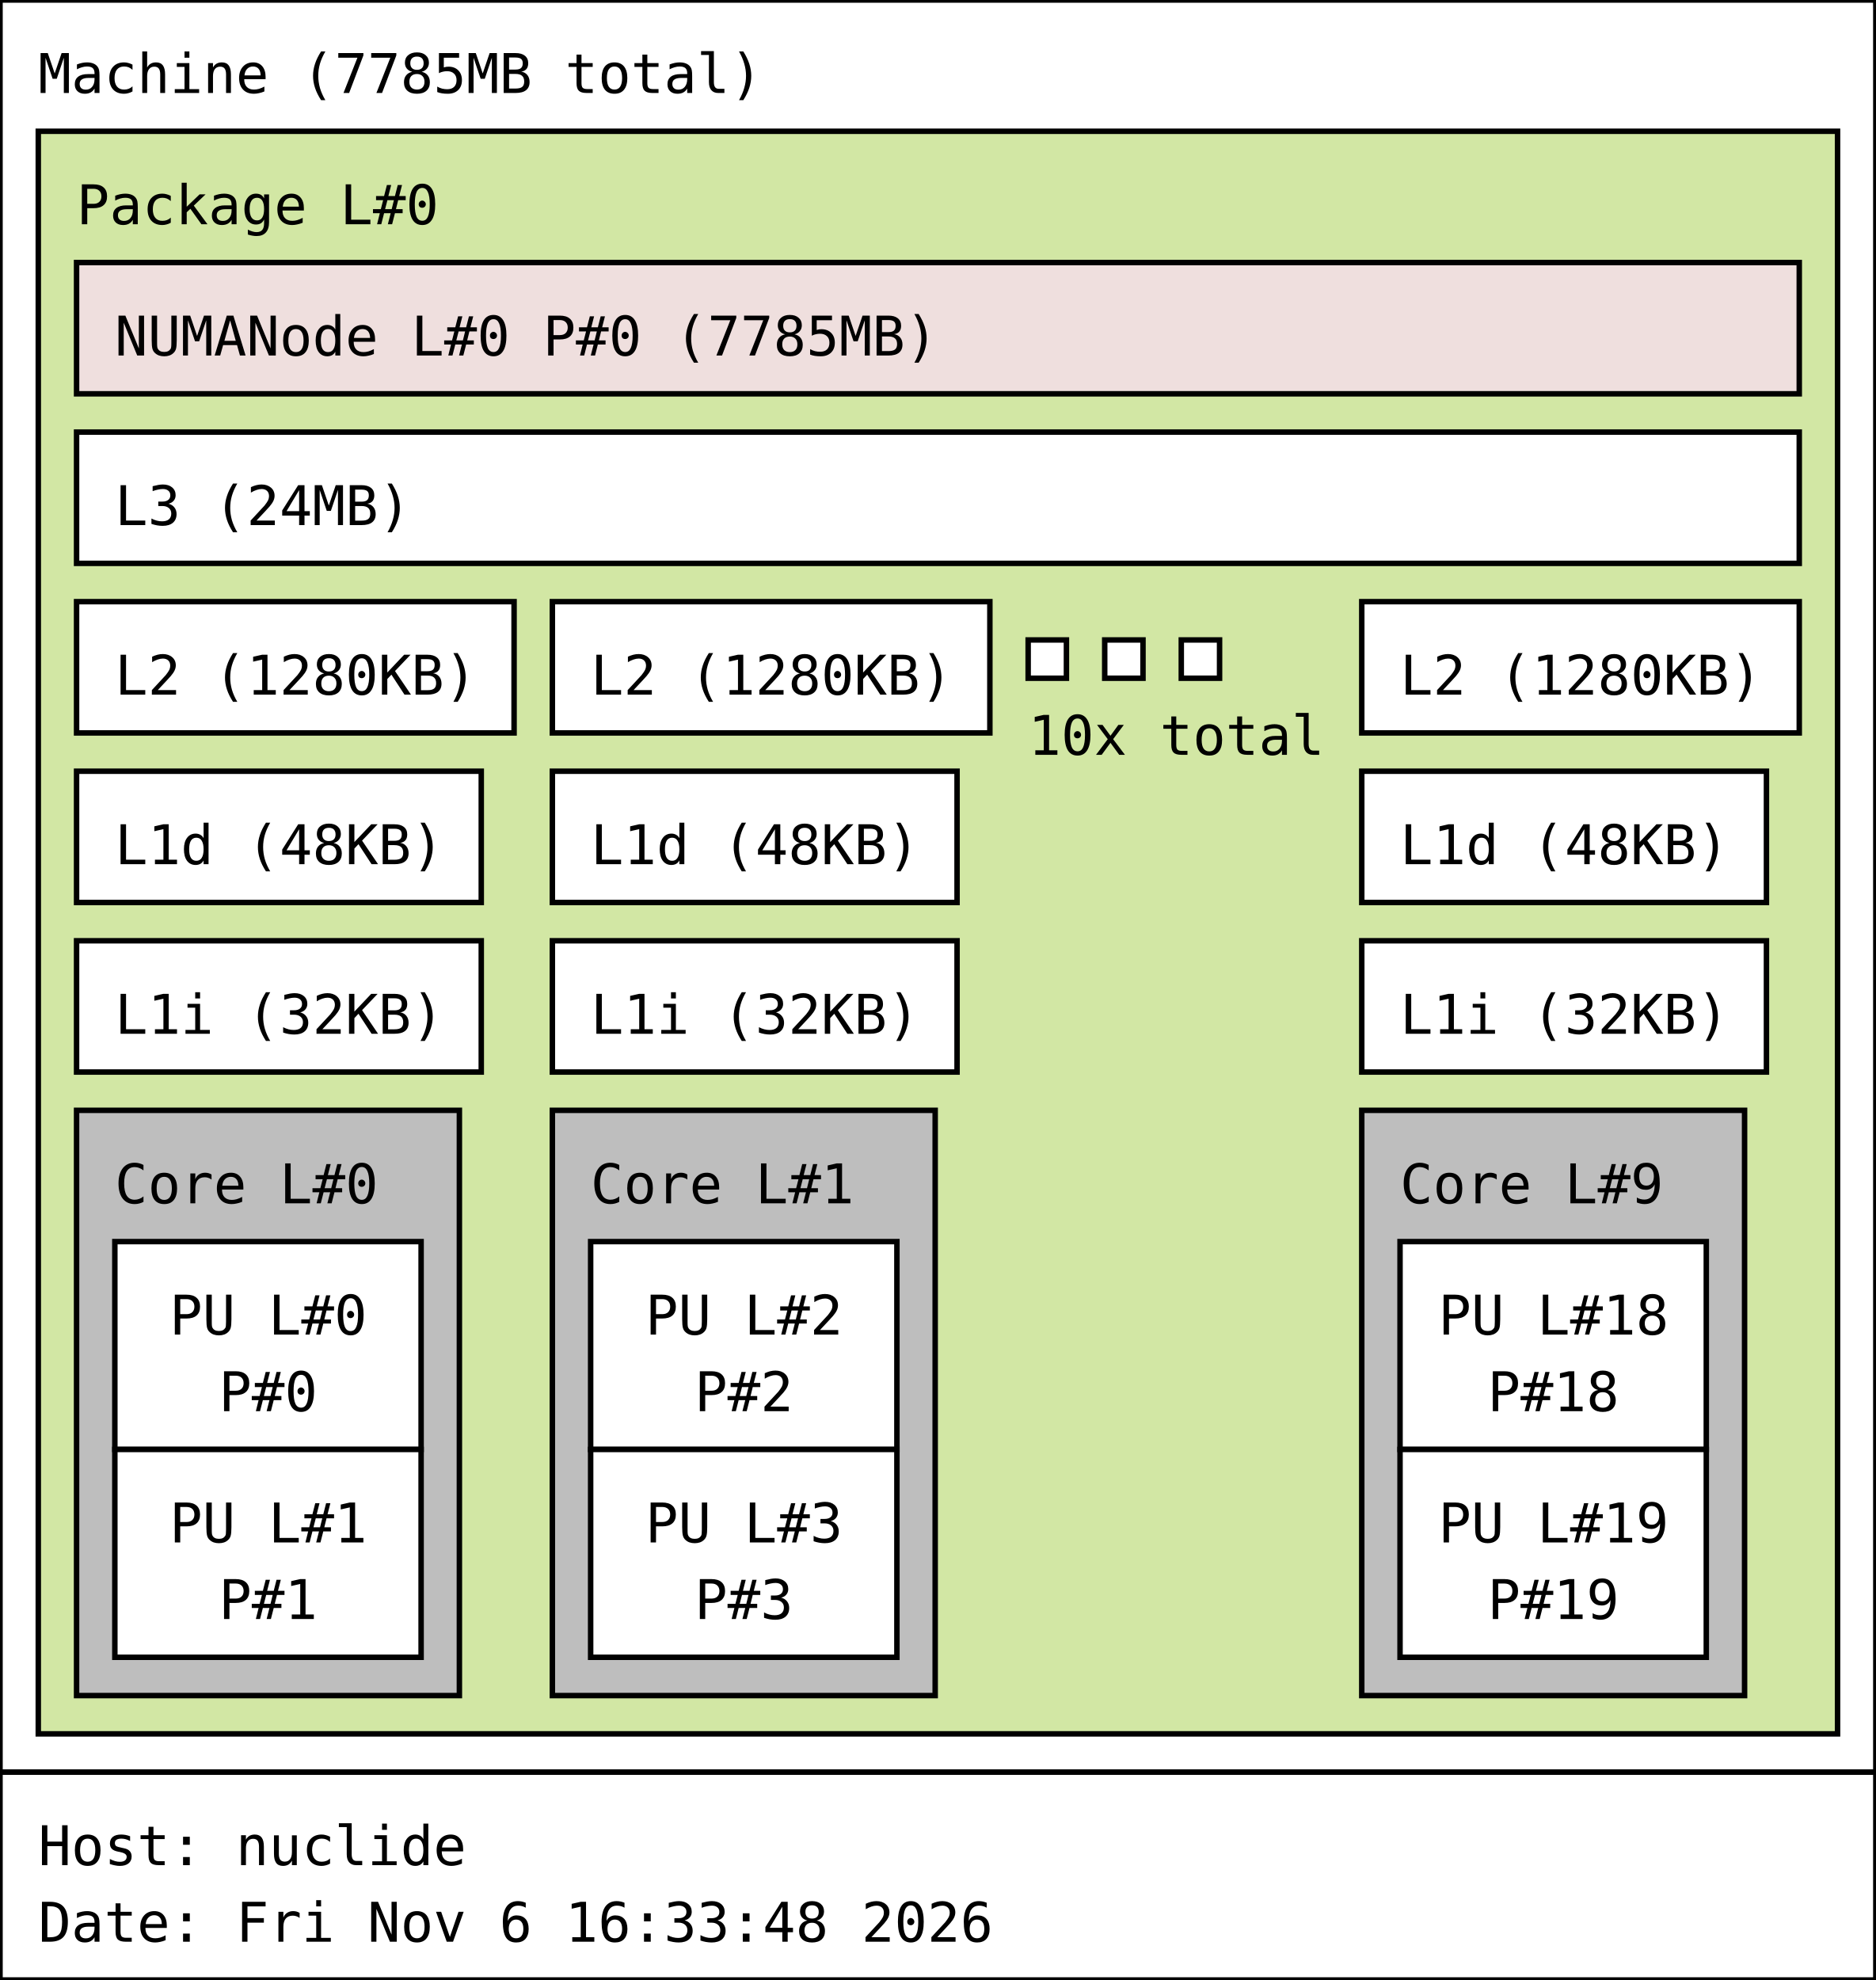
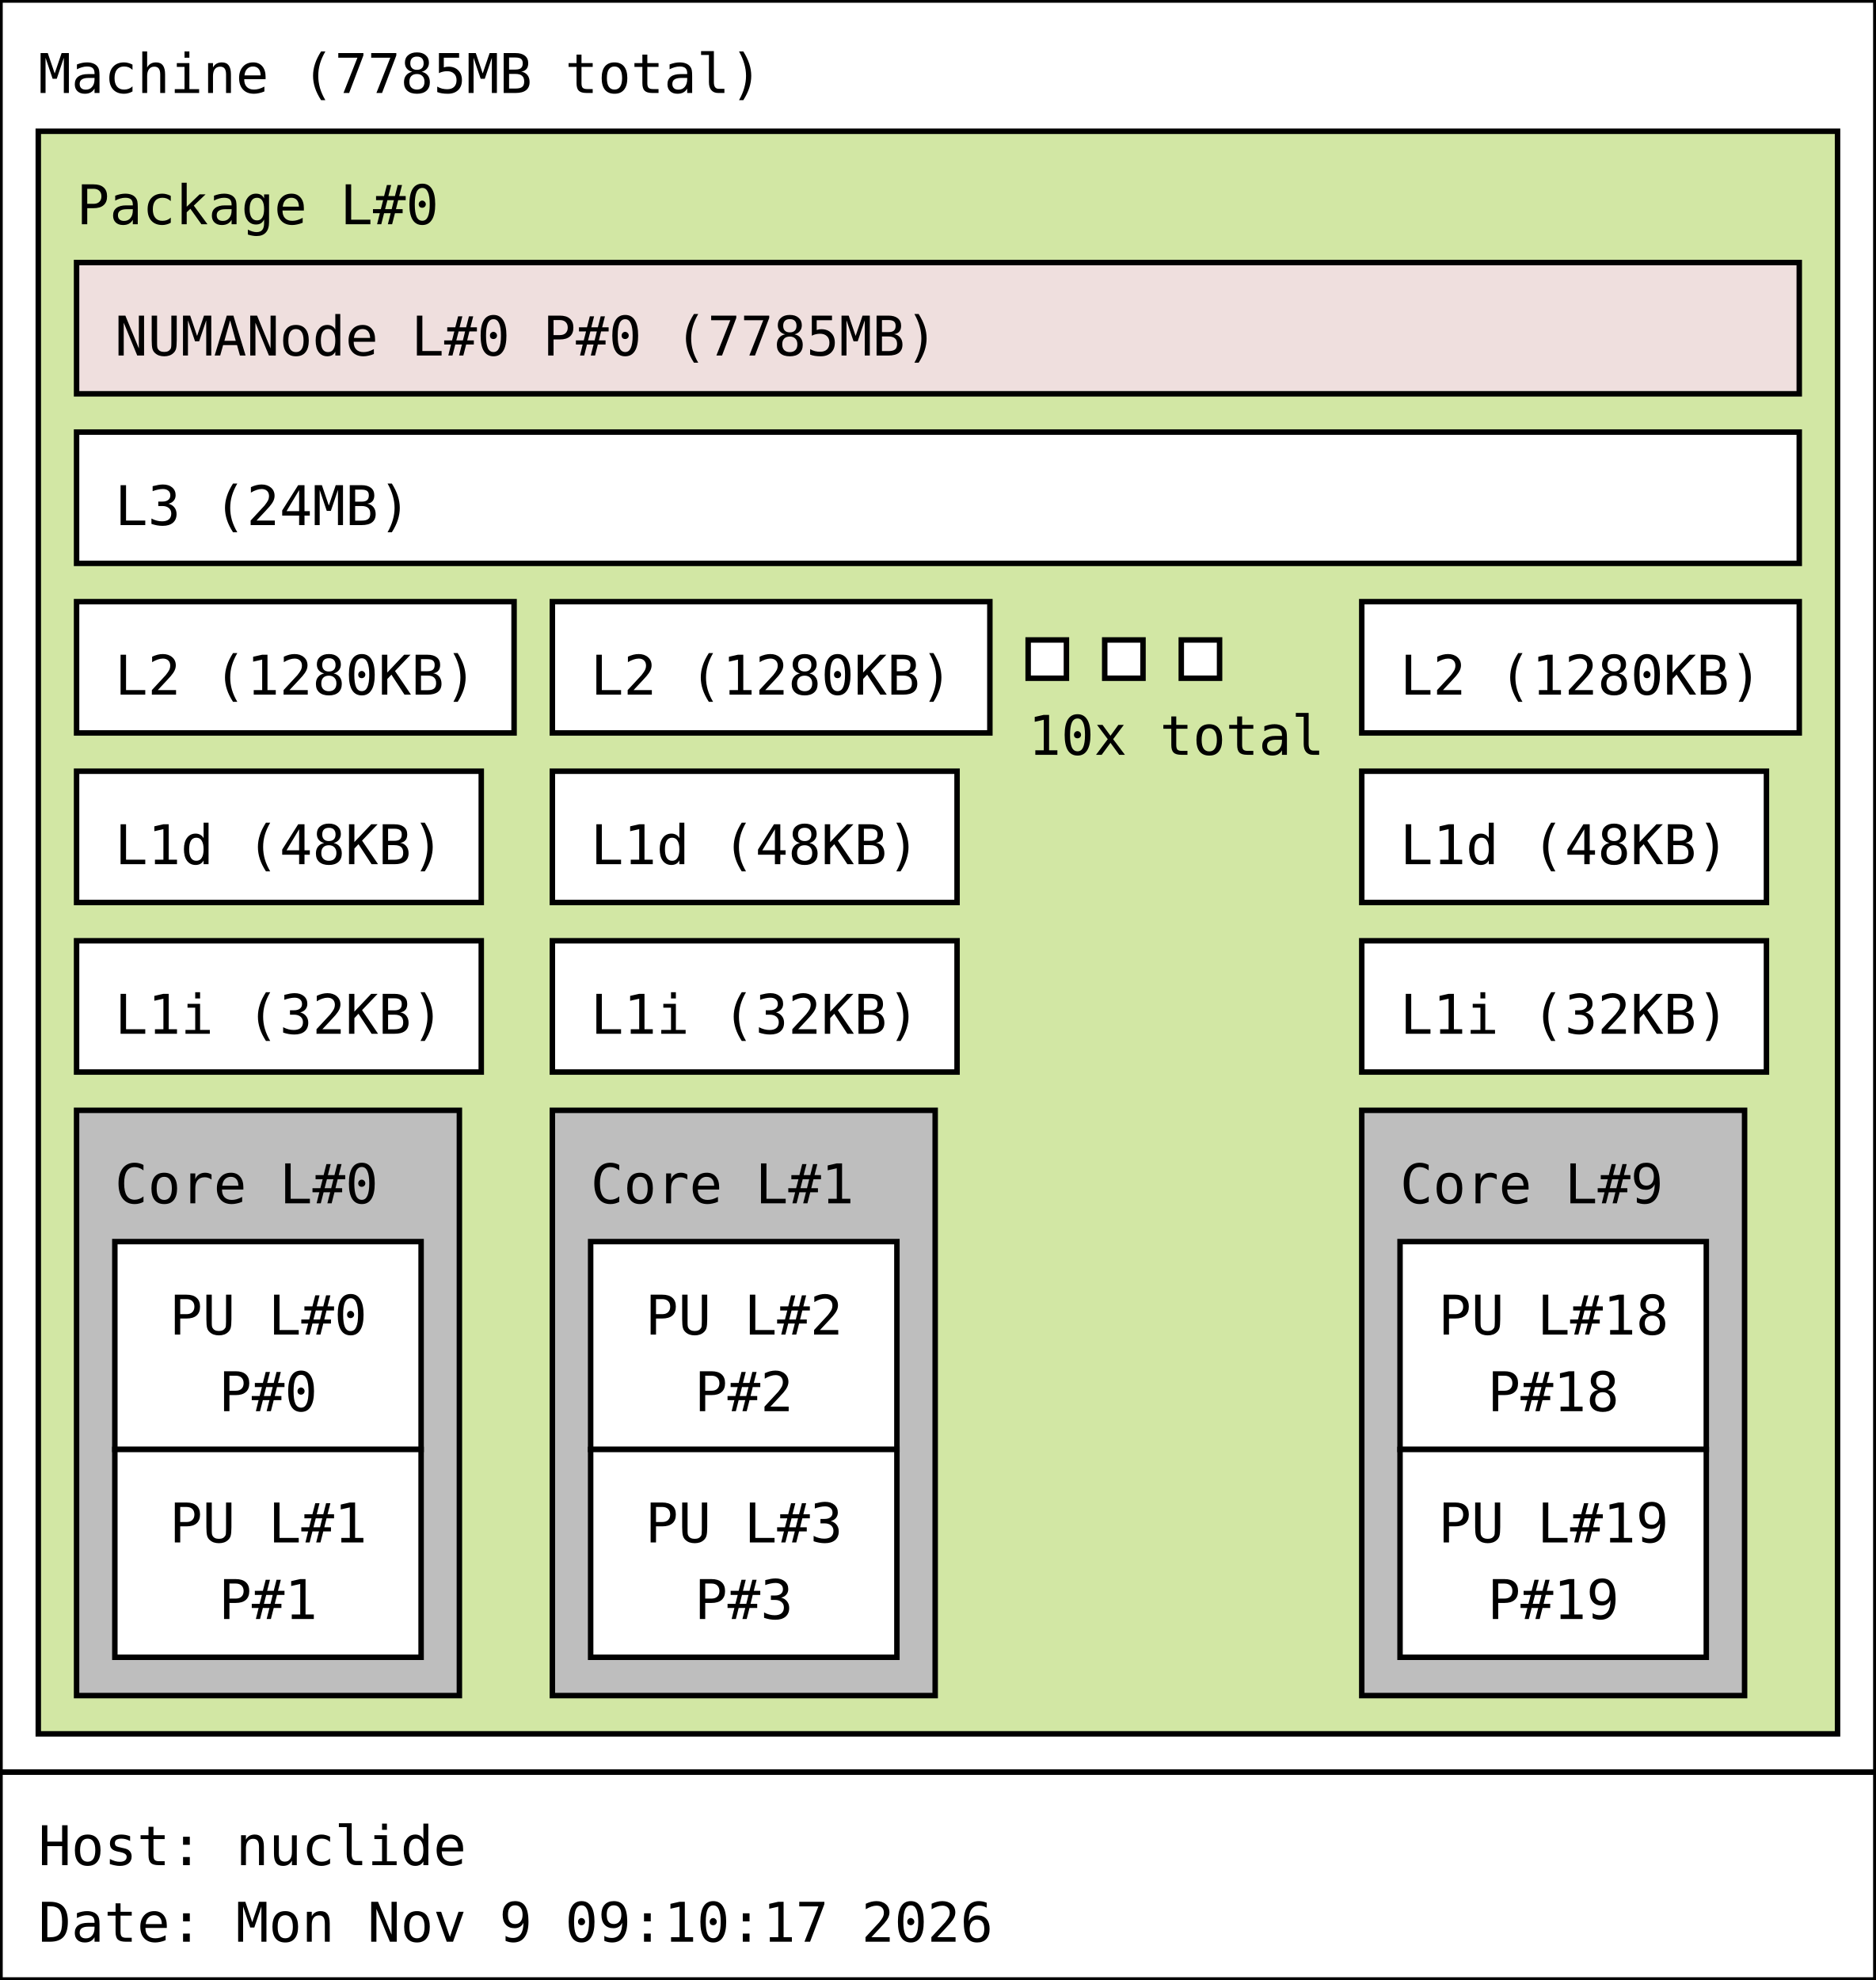
<svg xmlns="http://www.w3.org/2000/svg" width="343px" height="362px" viewBox="0 0 343px 362px" version="1.1">
  <rect id="Machine_0_rect" class="Machine" x="0" y="0" width="343" height="324" fill="rgb(255,255,255)" stroke="rgb(0,0,0)" stroke-width="1" />
  <text id="Machine_0_text" class="Machine" font-family="Monospace" x="7" y="17" fill="rgb(0,0,0)" font-size="10px">Machine (7785MB total)</text>
  <rect id="Package_0_rect" class="Package" x="7" y="24" width="329" height="293" fill="rgb(210,231,164)" stroke="rgb(0,0,0)" stroke-width="1" />
  <text id="Package_0_text" class="Package" font-family="Monospace" x="14" y="41" fill="rgb(0,0,0)" font-size="10px">Package L#0</text>
  <rect id="L3_0_rect" class="L3" x="14" y="79" width="315" height="24" fill="rgb(255,255,255)" stroke="rgb(0,0,0)" stroke-width="1" />
  <text id="L3_0_text" class="L3" font-family="Monospace" x="21" y="96" fill="rgb(0,0,0)" font-size="10px">L3 (24MB)</text>
  <rect id="L2_0_rect" class="L2" x="14" y="110" width="80" height="24" fill="rgb(255,255,255)" stroke="rgb(0,0,0)" stroke-width="1" />
  <text id="L2_0_text" class="L2" font-family="Monospace" x="21" y="127" fill="rgb(0,0,0)" font-size="10px">L2 (1280KB)</text>
  <rect id="L1d_0_rect" class="L1d" x="14" y="141" width="74" height="24" fill="rgb(255,255,255)" stroke="rgb(0,0,0)" stroke-width="1" />
  <text id="L1d_0_text" class="L1d" font-family="Monospace" x="21" y="158" fill="rgb(0,0,0)" font-size="10px">L1d (48KB)</text>
  <rect id="L1i_0_rect" class="L1i" x="14" y="172" width="74" height="24" fill="rgb(255,255,255)" stroke="rgb(0,0,0)" stroke-width="1" />
  <text id="L1i_0_text" class="L1i" font-family="Monospace" x="21" y="189" fill="rgb(0,0,0)" font-size="10px">L1i (32KB)</text>
  <rect id="Core_0_rect" class="Core" x="14" y="203" width="70" height="107" fill="rgb(190,190,190)" stroke="rgb(0,0,0)" stroke-width="1" />
  <text id="Core_0_text" class="Core" font-family="Monospace" x="21" y="220" fill="rgb(0,0,0)" font-size="10px">Core L#0</text>
  <rect id="PU_0_rect" class="PU" x="21" y="227" width="56" height="38" fill="rgb(255,255,255)" stroke="rgb(0,0,0)" stroke-width="1" />
  <text id="PU_0_text" class="PU" font-family="Monospace" x="31" y="244" fill="rgb(0,0,0)" font-size="10px">PU L#0</text>
  <text id="PU_0_text_1" class="PU" font-family="Monospace" x="40" y="258" fill="rgb(0,0,0)" font-size="10px">P#0</text>
  <rect id="PU_1_rect" class="PU" x="21" y="265" width="56" height="38" fill="rgb(255,255,255)" stroke="rgb(0,0,0)" stroke-width="1" />
  <text id="PU_1_text" class="PU" font-family="Monospace" x="31" y="282" fill="rgb(0,0,0)" font-size="10px">PU L#1</text>
  <text id="PU_1_text_1" class="PU" font-family="Monospace" x="40" y="296" fill="rgb(0,0,0)" font-size="10px">P#1</text>
  <rect id="L2_1_rect" class="L2" x="101" y="110" width="80" height="24" fill="rgb(255,255,255)" stroke="rgb(0,0,0)" stroke-width="1" />
  <text id="L2_1_text" class="L2" font-family="Monospace" x="108" y="127" fill="rgb(0,0,0)" font-size="10px">L2 (1280KB)</text>
  <rect id="L1d_1_rect" class="L1d" x="101" y="141" width="74" height="24" fill="rgb(255,255,255)" stroke="rgb(0,0,0)" stroke-width="1" />
  <text id="L1d_1_text" class="L1d" font-family="Monospace" x="108" y="158" fill="rgb(0,0,0)" font-size="10px">L1d (48KB)</text>
  <rect id="L1i_1_rect" class="L1i" x="101" y="172" width="74" height="24" fill="rgb(255,255,255)" stroke="rgb(0,0,0)" stroke-width="1" />
  <text id="L1i_1_text" class="L1i" font-family="Monospace" x="108" y="189" fill="rgb(0,0,0)" font-size="10px">L1i (32KB)</text>
  <rect id="Core_1_rect" class="Core" x="101" y="203" width="70" height="107" fill="rgb(190,190,190)" stroke="rgb(0,0,0)" stroke-width="1" />
  <text id="Core_1_text" class="Core" font-family="Monospace" x="108" y="220" fill="rgb(0,0,0)" font-size="10px">Core L#1</text>
  <rect id="PU_2_rect" class="PU" x="108" y="227" width="56" height="38" fill="rgb(255,255,255)" stroke="rgb(0,0,0)" stroke-width="1" />
  <text id="PU_2_text" class="PU" font-family="Monospace" x="118" y="244" fill="rgb(0,0,0)" font-size="10px">PU L#2</text>
  <text id="PU_2_text_1" class="PU" font-family="Monospace" x="127" y="258" fill="rgb(0,0,0)" font-size="10px">P#2</text>
  <rect id="PU_3_rect" class="PU" x="108" y="265" width="56" height="38" fill="rgb(255,255,255)" stroke="rgb(0,0,0)" stroke-width="1" />
  <text id="PU_3_text" class="PU" font-family="Monospace" x="118" y="282" fill="rgb(0,0,0)" font-size="10px">PU L#3</text>
  <text id="PU_3_text_1" class="PU" font-family="Monospace" x="127" y="296" fill="rgb(0,0,0)" font-size="10px">P#3</text>
  <rect id="L2_2_rect" class="L2" x="188" y="117" width="7" height="7" fill="rgb(255,255,255)" stroke="rgb(0,0,0)" stroke-width="1" />
  <rect id="L2_2_rect" class="L2" x="202" y="117" width="7" height="7" fill="rgb(255,255,255)" stroke="rgb(0,0,0)" stroke-width="1" />
  <rect id="L2_2_rect" class="L2" x="216" y="117" width="7" height="7" fill="rgb(255,255,255)" stroke="rgb(0,0,0)" stroke-width="1" />
  <text id="L2_2_text" class="L2" font-family="Monospace" x="188" y="138" fill="rgb(0,0,0)" font-size="10px">10x total</text>
  <rect id="L2_9_rect" class="L2" x="249" y="110" width="80" height="24" fill="rgb(255,255,255)" stroke="rgb(0,0,0)" stroke-width="1" />
  <text id="L2_9_text" class="L2" font-family="Monospace" x="256" y="127" fill="rgb(0,0,0)" font-size="10px">L2 (1280KB)</text>
  <rect id="L1d_9_rect" class="L1d" x="249" y="141" width="74" height="24" fill="rgb(255,255,255)" stroke="rgb(0,0,0)" stroke-width="1" />
  <text id="L1d_9_text" class="L1d" font-family="Monospace" x="256" y="158" fill="rgb(0,0,0)" font-size="10px">L1d (48KB)</text>
  <rect id="L1i_9_rect" class="L1i" x="249" y="172" width="74" height="24" fill="rgb(255,255,255)" stroke="rgb(0,0,0)" stroke-width="1" />
  <text id="L1i_9_text" class="L1i" font-family="Monospace" x="256" y="189" fill="rgb(0,0,0)" font-size="10px">L1i (32KB)</text>
  <rect id="Core_9_rect" class="Core" x="249" y="203" width="70" height="107" fill="rgb(190,190,190)" stroke="rgb(0,0,0)" stroke-width="1" />
  <text id="Core_9_text" class="Core" font-family="Monospace" x="256" y="220" fill="rgb(0,0,0)" font-size="10px">Core L#9</text>
  <rect id="PU_18_rect" class="PU" x="256" y="227" width="56" height="38" fill="rgb(255,255,255)" stroke="rgb(0,0,0)" stroke-width="1" />
  <text id="PU_18_text" class="PU" font-family="Monospace" x="263" y="244" fill="rgb(0,0,0)" font-size="10px">PU L#18</text>
  <text id="PU_18_text_1" class="PU" font-family="Monospace" x="272" y="258" fill="rgb(0,0,0)" font-size="10px">P#18</text>
  <rect id="PU_19_rect" class="PU" x="256" y="265" width="56" height="38" fill="rgb(255,255,255)" stroke="rgb(0,0,0)" stroke-width="1" />
  <text id="PU_19_text" class="PU" font-family="Monospace" x="263" y="282" fill="rgb(0,0,0)" font-size="10px">PU L#19</text>
  <text id="PU_19_text_1" class="PU" font-family="Monospace" x="272" y="296" fill="rgb(0,0,0)" font-size="10px">P#19</text>
  <rect id="NUMANode_0_rect" class="NUMANode" x="14" y="48" width="315" height="24" fill="rgb(239,223,222)" stroke="rgb(0,0,0)" stroke-width="1" />
  <text id="NUMANode_0_text" class="NUMANode" font-family="Monospace" x="21" y="65" fill="rgb(0,0,0)" font-size="10px">NUMANode L#0 P#0 (7785MB)</text>
  <rect id="anon_rect" x="0" y="324" width="343" height="38" fill="rgb(255,255,255)" stroke="rgb(0,0,0)" stroke-width="1" />
  <text id="anon_text" font-family="Monospace" x="7" y="341" fill="rgb(0,0,0)" font-size="10px">Host: nuclide</text>
-   <text id="anon_text_1" font-family="Monospace" x="7" y="355" fill="rgb(0,0,0)" font-size="10px">Date: Fri Nov  6 16:33:48 2026</text>
+   <text id="anon_text_1" font-family="Monospace" x="7" y="355" fill="rgb(0,0,0)" font-size="10px">Date: Mon Nov  9 09:10:17 2026</text>
</svg>
